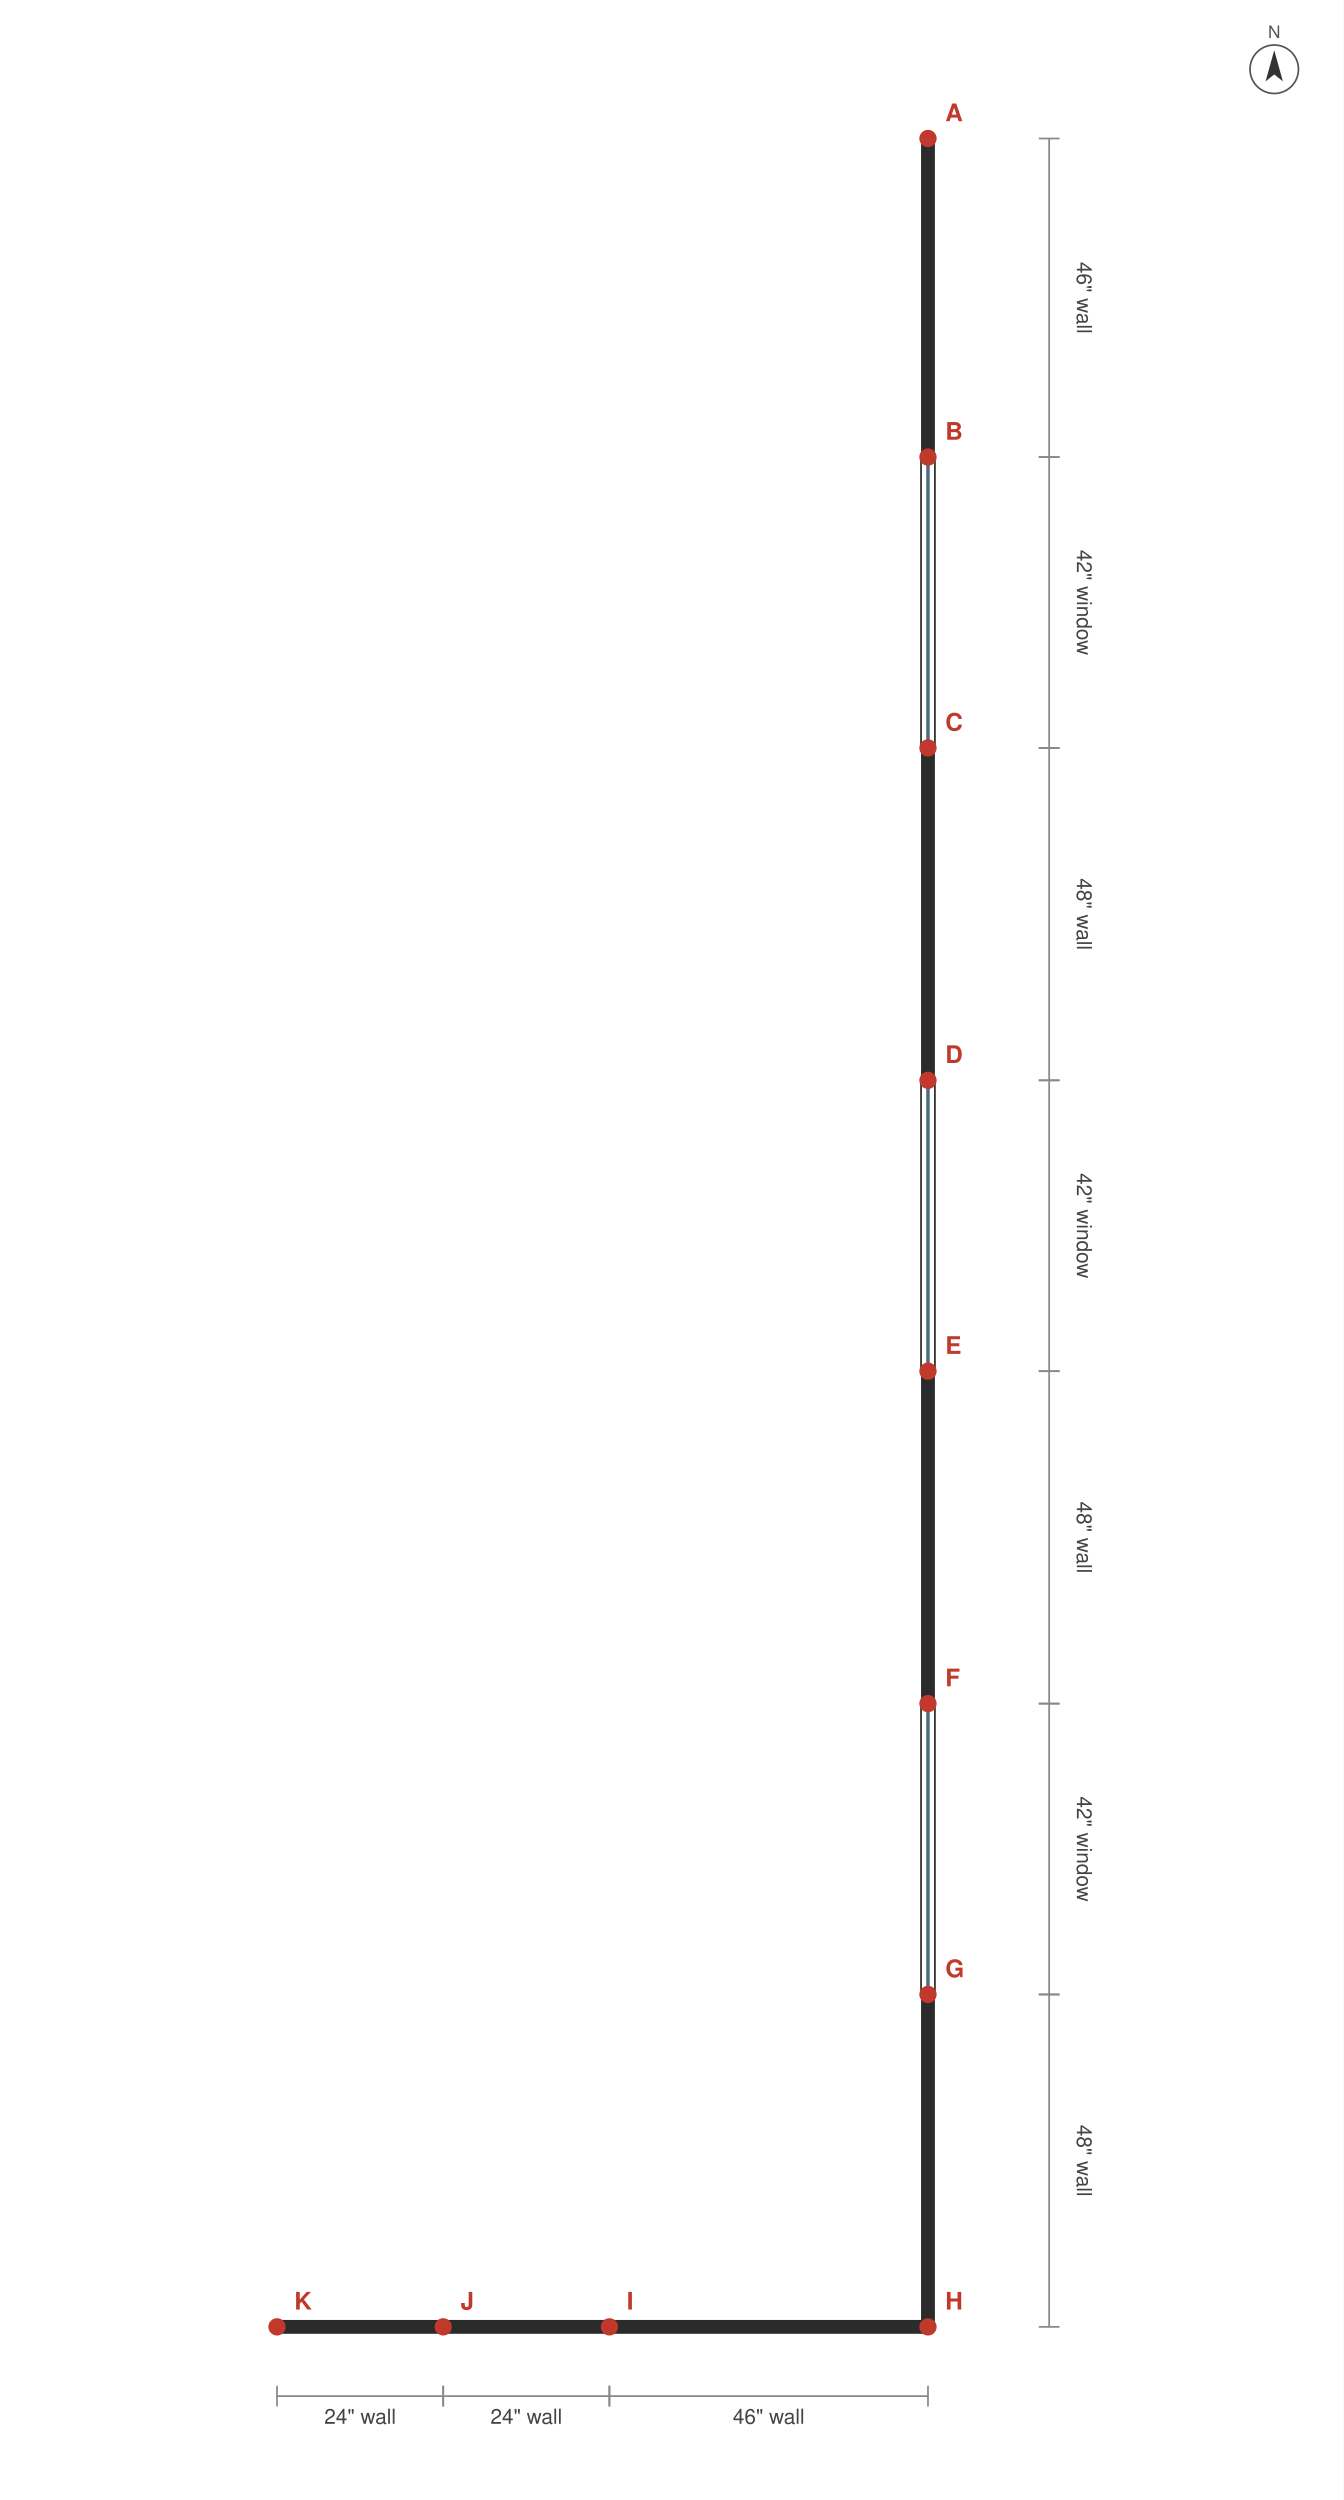
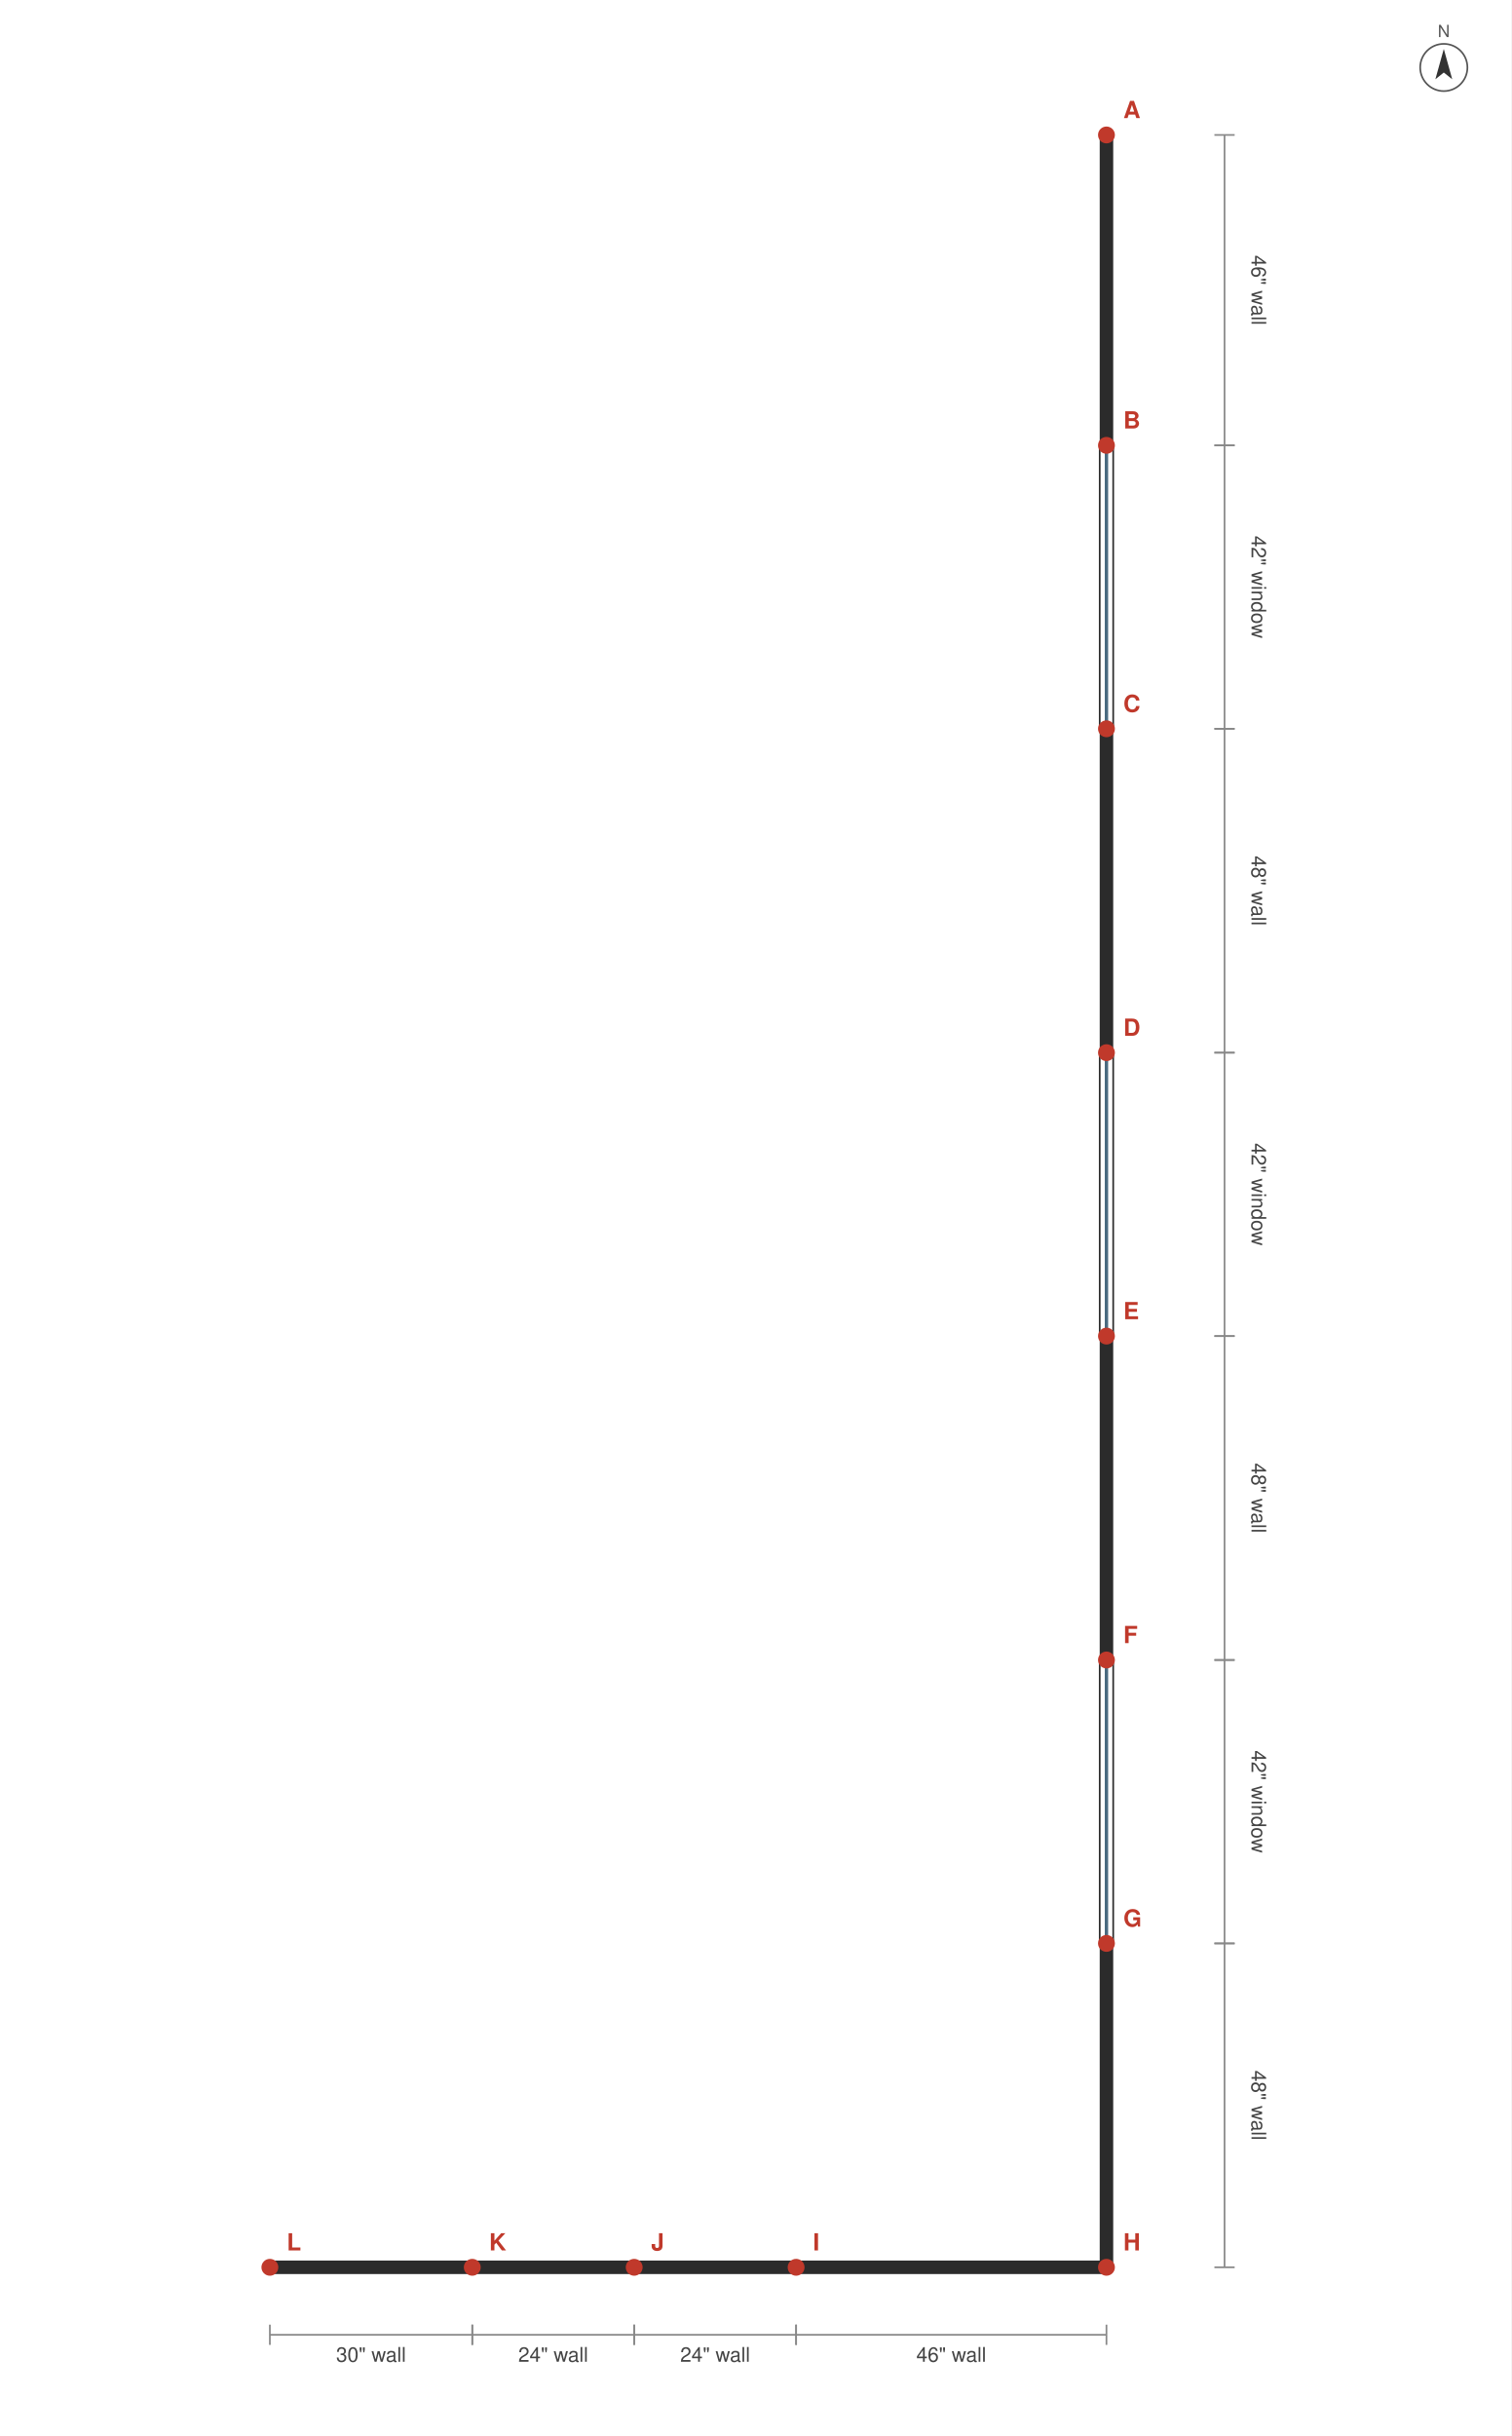
- <svg xmlns="http://www.w3.org/2000/svg" viewBox="0 0 776 1444" width="776" height="1444" font-family="Helvetica, Arial, sans-serif">
-   <rect width="776" height="1444" fill="#ffffff" />
-   <g id="north" transform="translate(736,40)">
+ <svg xmlns="http://www.w3.org/2000/svg" viewBox="0 0 896 1444" width="896" height="1444" font-family="Helvetica, Arial, sans-serif">
+   <rect width="896" height="1444" fill="#ffffff" />
+   <g id="north" transform="translate(856,40)">
    <circle r="14" fill="none" stroke="#555" />
    <path d="M 0 -11 L 5 7 L 0 3 L -5 7 Z" fill="#333" />
    <text y="-18" font-size="10" fill="#555" text-anchor="middle">N</text>
  </g>
-   <line id="wall-AB" x1="536" y1="80" x2="536" y2="264" stroke="#2b2b2b" stroke-width="8" />
+   <line id="wall-AB" x1="656" y1="80" x2="656" y2="264" stroke="#2b2b2b" stroke-width="8" />
  <g stroke="#888">
-     <line x1="606" y1="80" x2="606" y2="264" />
-     <line x1="600" y1="80" x2="612" y2="80" />
-     <line x1="600" y1="264" x2="612" y2="264" />
+     <line x1="726" y1="80" x2="726" y2="264" />
+     <line x1="720" y1="80" x2="732" y2="80" />
+     <line x1="720" y1="264" x2="732" y2="264" />
  </g>
-   <text x="622" y="172.0" font-size="12" fill="#444" text-anchor="middle" transform="rotate(90 622 172.0)">46" wall</text>
+   <text x="742" y="172.0" font-size="12" fill="#444" text-anchor="middle" transform="rotate(90 742 172.0)">46" wall</text>
  <g id="window-BC">
-     <rect x="532" y="264" width="8" height="168" fill="#fff" stroke="#2b2b2b" />
-     <line x1="536" y1="264" x2="536" y2="432" stroke="#4a6b80" stroke-width="2" />
+     <rect x="652" y="264" width="8" height="168" fill="#fff" stroke="#2b2b2b" />
+     <line x1="656" y1="264" x2="656" y2="432" stroke="#4a6b80" stroke-width="2" />
  </g>
  <g stroke="#888">
-     <line x1="606" y1="264" x2="606" y2="432" />
-     <line x1="600" y1="264" x2="612" y2="264" />
-     <line x1="600" y1="432" x2="612" y2="432" />
+     <line x1="726" y1="264" x2="726" y2="432" />
+     <line x1="720" y1="264" x2="732" y2="264" />
+     <line x1="720" y1="432" x2="732" y2="432" />
  </g>
-   <text x="622" y="348.0" font-size="12" fill="#444" text-anchor="middle" transform="rotate(90 622 348.0)">42" window</text>
-   <line id="wall-CD" x1="536" y1="432" x2="536" y2="624" stroke="#2b2b2b" stroke-width="8" />
+   <text x="742" y="348.0" font-size="12" fill="#444" text-anchor="middle" transform="rotate(90 742 348.0)">42" window</text>
+   <line id="wall-CD" x1="656" y1="432" x2="656" y2="624" stroke="#2b2b2b" stroke-width="8" />
  <g stroke="#888">
-     <line x1="606" y1="432" x2="606" y2="624" />
-     <line x1="600" y1="432" x2="612" y2="432" />
-     <line x1="600" y1="624" x2="612" y2="624" />
+     <line x1="726" y1="432" x2="726" y2="624" />
+     <line x1="720" y1="432" x2="732" y2="432" />
+     <line x1="720" y1="624" x2="732" y2="624" />
  </g>
-   <text x="622" y="528.0" font-size="12" fill="#444" text-anchor="middle" transform="rotate(90 622 528.0)">48" wall</text>
+   <text x="742" y="528.0" font-size="12" fill="#444" text-anchor="middle" transform="rotate(90 742 528.0)">48" wall</text>
  <g id="window-DE">
-     <rect x="532" y="624" width="8" height="168" fill="#fff" stroke="#2b2b2b" />
-     <line x1="536" y1="624" x2="536" y2="792" stroke="#4a6b80" stroke-width="2" />
+     <rect x="652" y="624" width="8" height="168" fill="#fff" stroke="#2b2b2b" />
+     <line x1="656" y1="624" x2="656" y2="792" stroke="#4a6b80" stroke-width="2" />
  </g>
  <g stroke="#888">
-     <line x1="606" y1="624" x2="606" y2="792" />
-     <line x1="600" y1="624" x2="612" y2="624" />
-     <line x1="600" y1="792" x2="612" y2="792" />
+     <line x1="726" y1="624" x2="726" y2="792" />
+     <line x1="720" y1="624" x2="732" y2="624" />
+     <line x1="720" y1="792" x2="732" y2="792" />
  </g>
-   <text x="622" y="708.0" font-size="12" fill="#444" text-anchor="middle" transform="rotate(90 622 708.0)">42" window</text>
-   <line id="wall-EF" x1="536" y1="792" x2="536" y2="984" stroke="#2b2b2b" stroke-width="8" />
+   <text x="742" y="708.0" font-size="12" fill="#444" text-anchor="middle" transform="rotate(90 742 708.0)">42" window</text>
+   <line id="wall-EF" x1="656" y1="792" x2="656" y2="984" stroke="#2b2b2b" stroke-width="8" />
  <g stroke="#888">
-     <line x1="606" y1="792" x2="606" y2="984" />
-     <line x1="600" y1="792" x2="612" y2="792" />
-     <line x1="600" y1="984" x2="612" y2="984" />
+     <line x1="726" y1="792" x2="726" y2="984" />
+     <line x1="720" y1="792" x2="732" y2="792" />
+     <line x1="720" y1="984" x2="732" y2="984" />
  </g>
-   <text x="622" y="888.0" font-size="12" fill="#444" text-anchor="middle" transform="rotate(90 622 888.0)">48" wall</text>
+   <text x="742" y="888.0" font-size="12" fill="#444" text-anchor="middle" transform="rotate(90 742 888.0)">48" wall</text>
  <g id="window-FG">
-     <rect x="532" y="984" width="8" height="168" fill="#fff" stroke="#2b2b2b" />
-     <line x1="536" y1="984" x2="536" y2="1152" stroke="#4a6b80" stroke-width="2" />
+     <rect x="652" y="984" width="8" height="168" fill="#fff" stroke="#2b2b2b" />
+     <line x1="656" y1="984" x2="656" y2="1152" stroke="#4a6b80" stroke-width="2" />
  </g>
  <g stroke="#888">
-     <line x1="606" y1="984" x2="606" y2="1152" />
-     <line x1="600" y1="984" x2="612" y2="984" />
-     <line x1="600" y1="1152" x2="612" y2="1152" />
+     <line x1="726" y1="984" x2="726" y2="1152" />
+     <line x1="720" y1="984" x2="732" y2="984" />
+     <line x1="720" y1="1152" x2="732" y2="1152" />
  </g>
-   <text x="622" y="1068.0" font-size="12" fill="#444" text-anchor="middle" transform="rotate(90 622 1068.0)">42" window</text>
-   <line id="wall-GH" x1="536" y1="1152" x2="536" y2="1344" stroke="#2b2b2b" stroke-width="8" />
+   <text x="742" y="1068.0" font-size="12" fill="#444" text-anchor="middle" transform="rotate(90 742 1068.0)">42" window</text>
+   <line id="wall-GH" x1="656" y1="1152" x2="656" y2="1344" stroke="#2b2b2b" stroke-width="8" />
  <g stroke="#888">
-     <line x1="606" y1="1152" x2="606" y2="1344" />
-     <line x1="600" y1="1152" x2="612" y2="1152" />
-     <line x1="600" y1="1344" x2="612" y2="1344" />
+     <line x1="726" y1="1152" x2="726" y2="1344" />
+     <line x1="720" y1="1152" x2="732" y2="1152" />
+     <line x1="720" y1="1344" x2="732" y2="1344" />
  </g>
-   <text x="622" y="1248.0" font-size="12" fill="#444" text-anchor="middle" transform="rotate(90 622 1248.0)">48" wall</text>
-   <line id="wall-HI" x1="536" y1="1344" x2="352" y2="1344" stroke="#2b2b2b" stroke-width="8" />
+   <text x="742" y="1248.0" font-size="12" fill="#444" text-anchor="middle" transform="rotate(90 742 1248.0)">48" wall</text>
+   <line id="wall-HI" x1="656" y1="1344" x2="472" y2="1344" stroke="#2b2b2b" stroke-width="8" />
  <g stroke="#888">
-     <line x1="536" y1="1384" x2="352" y2="1384" />
-     <line x1="536" y1="1378" x2="536" y2="1390" />
-     <line x1="352" y1="1378" x2="352" y2="1390" />
+     <line x1="656" y1="1384" x2="472" y2="1384" />
+     <line x1="656" y1="1378" x2="656" y2="1390" />
+     <line x1="472" y1="1378" x2="472" y2="1390" />
  </g>
-   <text x="444.0" y="1400" font-size="12" fill="#444" text-anchor="middle">46" wall</text>
-   <line id="wall-IJ" x1="352" y1="1344" x2="256" y2="1344" stroke="#2b2b2b" stroke-width="8" />
+   <text x="564.0" y="1400" font-size="12" fill="#444" text-anchor="middle">46" wall</text>
+   <line id="wall-IJ" x1="472" y1="1344" x2="376" y2="1344" stroke="#2b2b2b" stroke-width="8" />
  <g stroke="#888">
-     <line x1="352" y1="1384" x2="256" y2="1384" />
-     <line x1="352" y1="1378" x2="352" y2="1390" />
-     <line x1="256" y1="1378" x2="256" y2="1390" />
+     <line x1="472" y1="1384" x2="376" y2="1384" />
+     <line x1="472" y1="1378" x2="472" y2="1390" />
+     <line x1="376" y1="1378" x2="376" y2="1390" />
  </g>
-   <text x="304.0" y="1400" font-size="12" fill="#444" text-anchor="middle">24" wall</text>
-   <line id="wall-JK" x1="256" y1="1344" x2="160" y2="1344" stroke="#2b2b2b" stroke-width="8" />
+   <text x="424.0" y="1400" font-size="12" fill="#444" text-anchor="middle">24" wall</text>
+   <line id="wall-JK" x1="376" y1="1344" x2="280" y2="1344" stroke="#2b2b2b" stroke-width="8" />
  <g stroke="#888">
-     <line x1="256" y1="1384" x2="160" y2="1384" />
-     <line x1="256" y1="1378" x2="256" y2="1390" />
+     <line x1="376" y1="1384" x2="280" y2="1384" />
+     <line x1="376" y1="1378" x2="376" y2="1390" />
+     <line x1="280" y1="1378" x2="280" y2="1390" />
+   </g>
+   <text x="328.0" y="1400" font-size="12" fill="#444" text-anchor="middle">24" wall</text>
+   <line id="wall-KL" x1="280" y1="1344" x2="160" y2="1344" stroke="#2b2b2b" stroke-width="8" />
+   <g stroke="#888">
+     <line x1="280" y1="1384" x2="160" y2="1384" />
+     <line x1="280" y1="1378" x2="280" y2="1390" />
    <line x1="160" y1="1378" x2="160" y2="1390" />
  </g>
-   <text x="208.0" y="1400" font-size="12" fill="#444" text-anchor="middle">24" wall</text>
+   <text x="220.0" y="1400" font-size="12" fill="#444" text-anchor="middle">30" wall</text>
  <g font-size="14" font-weight="700" fill="#c0392b">
-     <circle cx="536" cy="80" r="5" />
-     <text x="546" y="70">A</text>
-     <circle cx="536" cy="264" r="5" />
-     <text x="546" y="254">B</text>
-     <circle cx="536" cy="432" r="5" />
-     <text x="546" y="422">C</text>
-     <circle cx="536" cy="624" r="5" />
-     <text x="546" y="614">D</text>
-     <circle cx="536" cy="792" r="5" />
-     <text x="546" y="782">E</text>
-     <circle cx="536" cy="984" r="5" />
-     <text x="546" y="974">F</text>
-     <circle cx="536" cy="1152" r="5" />
-     <text x="546" y="1142">G</text>
-     <circle cx="536" cy="1344" r="5" />
-     <text x="546" y="1334">H</text>
-     <circle cx="352" cy="1344" r="5" />
-     <text x="362" y="1334">I</text>
-     <circle cx="256" cy="1344" r="5" />
-     <text x="266" y="1334">J</text>
+     <circle cx="656" cy="80" r="5" />
+     <text x="666" y="70">A</text>
+     <circle cx="656" cy="264" r="5" />
+     <text x="666" y="254">B</text>
+     <circle cx="656" cy="432" r="5" />
+     <text x="666" y="422">C</text>
+     <circle cx="656" cy="624" r="5" />
+     <text x="666" y="614">D</text>
+     <circle cx="656" cy="792" r="5" />
+     <text x="666" y="782">E</text>
+     <circle cx="656" cy="984" r="5" />
+     <text x="666" y="974">F</text>
+     <circle cx="656" cy="1152" r="5" />
+     <text x="666" y="1142">G</text>
+     <circle cx="656" cy="1344" r="5" />
+     <text x="666" y="1334">H</text>
+     <circle cx="472" cy="1344" r="5" />
+     <text x="482" y="1334">I</text>
+     <circle cx="376" cy="1344" r="5" />
+     <text x="386" y="1334">J</text>
+     <circle cx="280" cy="1344" r="5" />
+     <text x="290" y="1334">K</text>
    <circle cx="160" cy="1344" r="5" />
-     <text x="170" y="1334">K</text>
+     <text x="170" y="1334">L</text>
  </g>
</svg>
